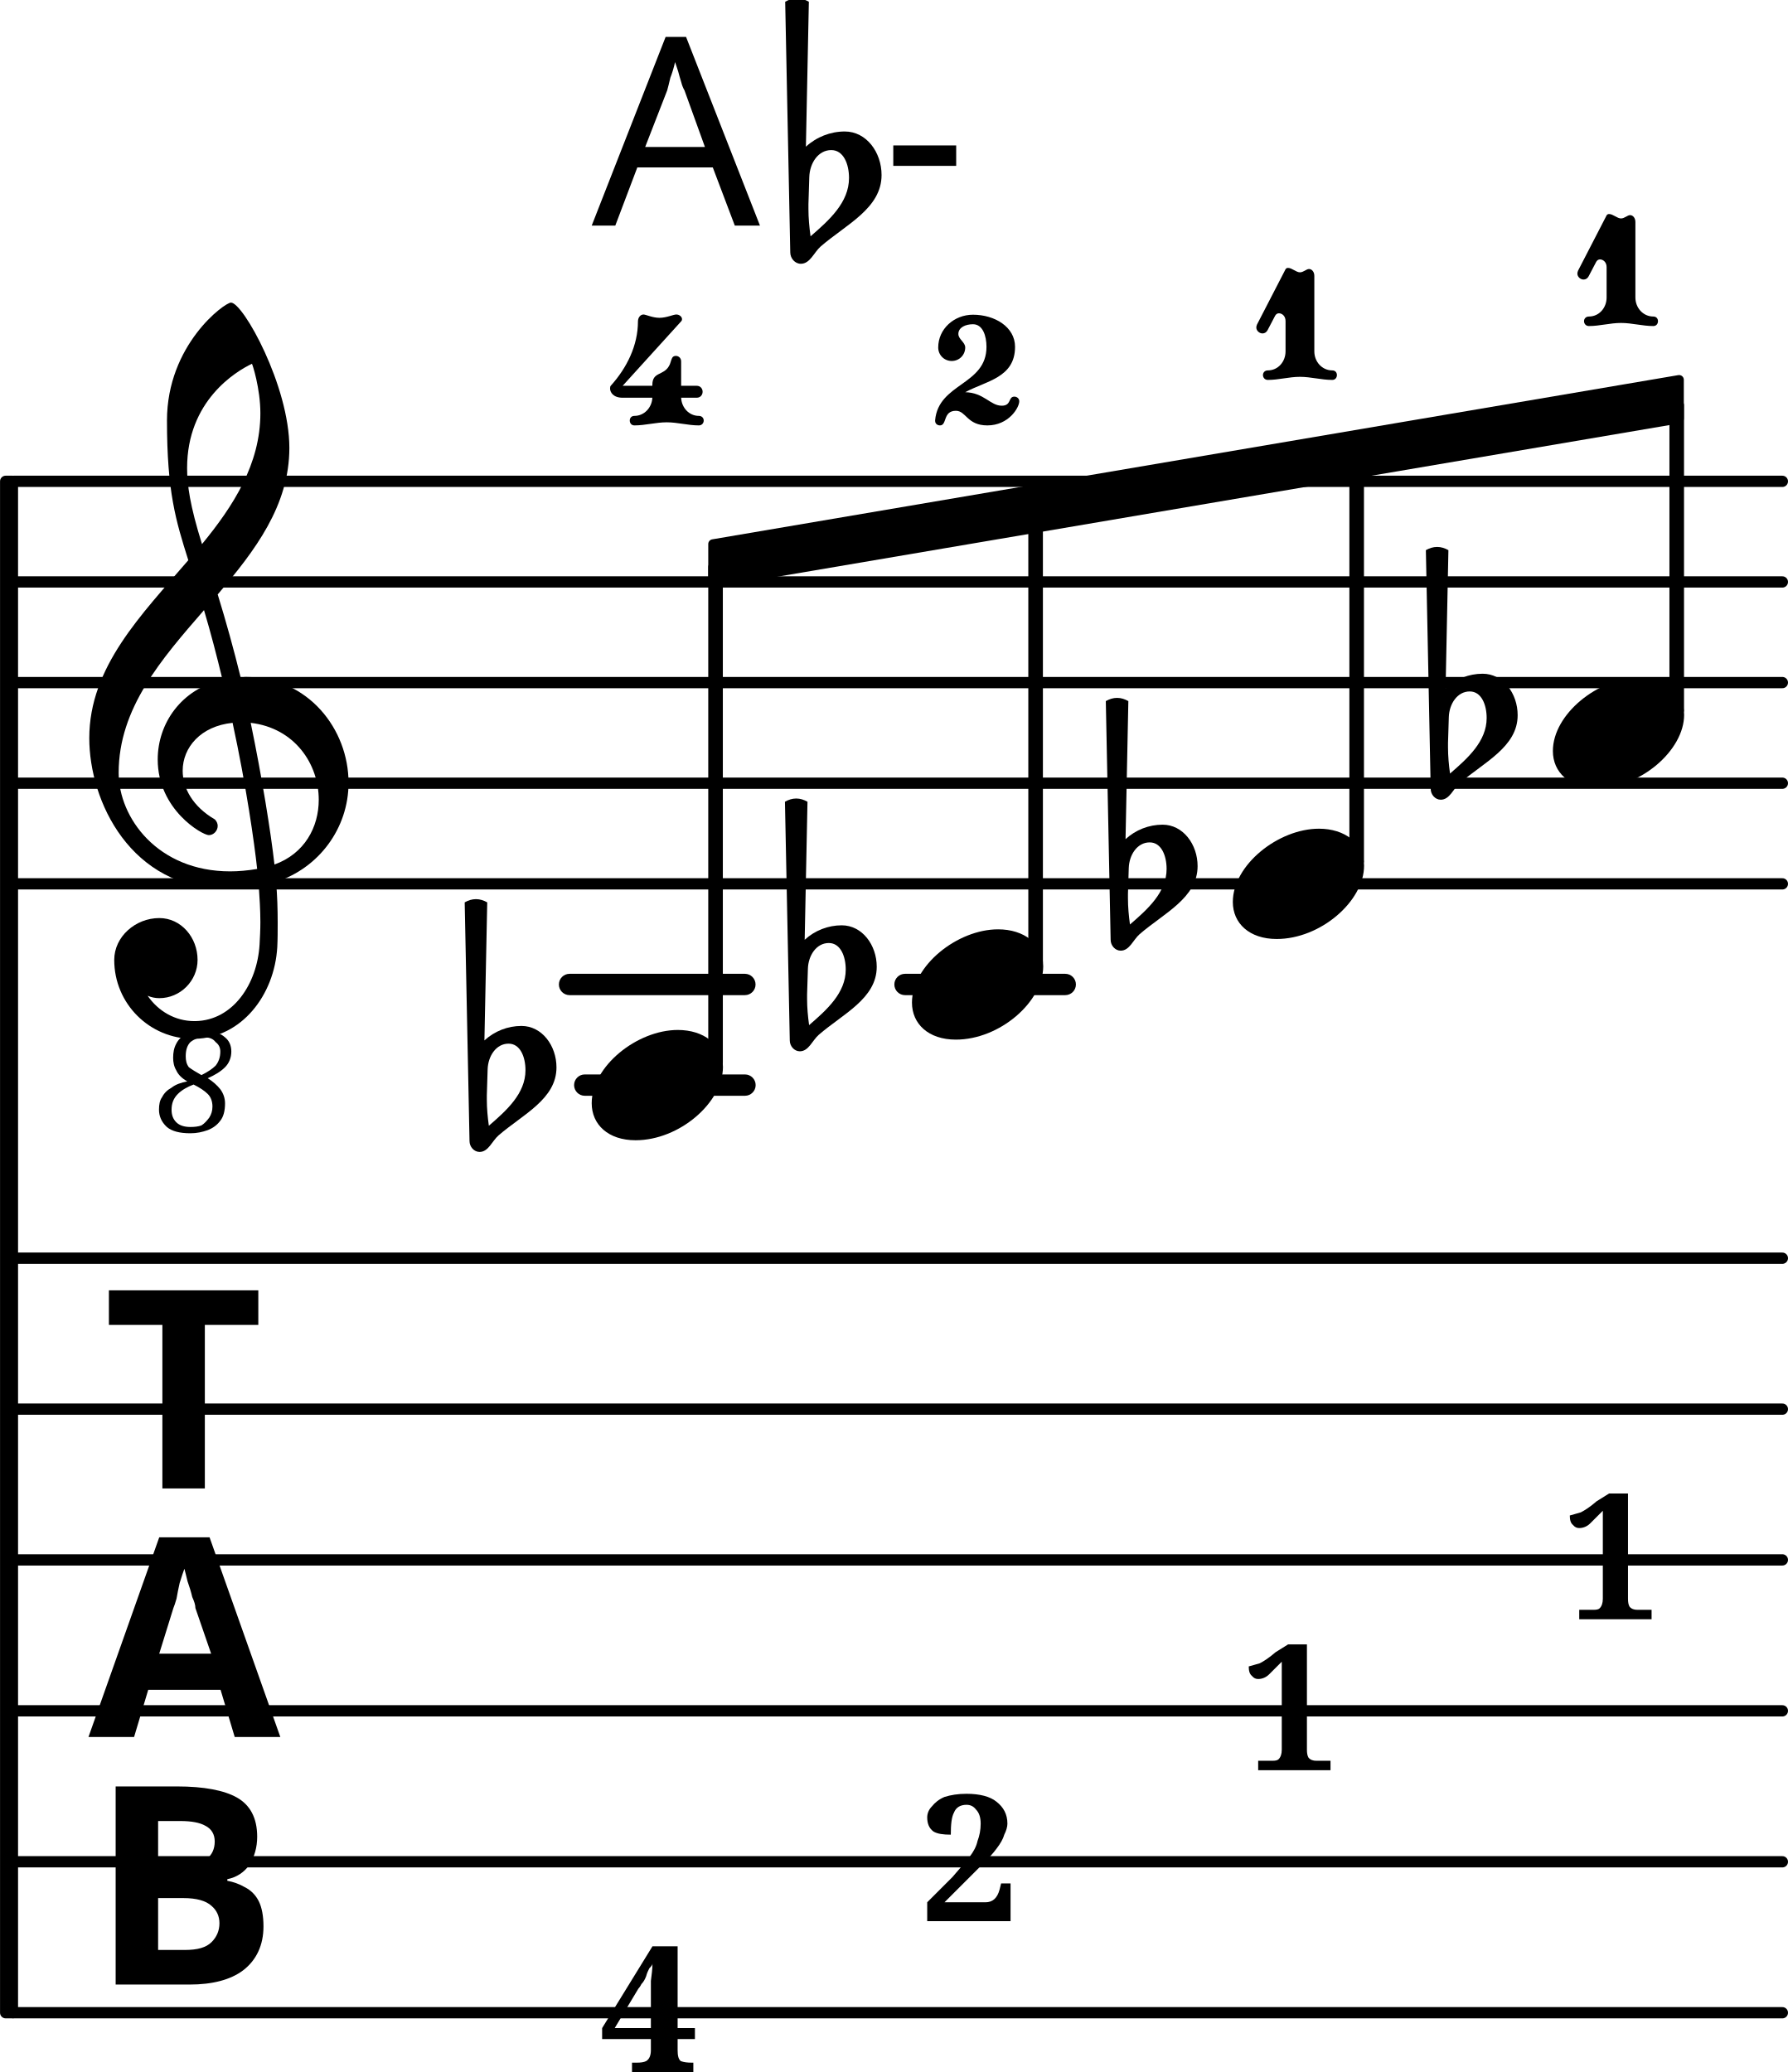
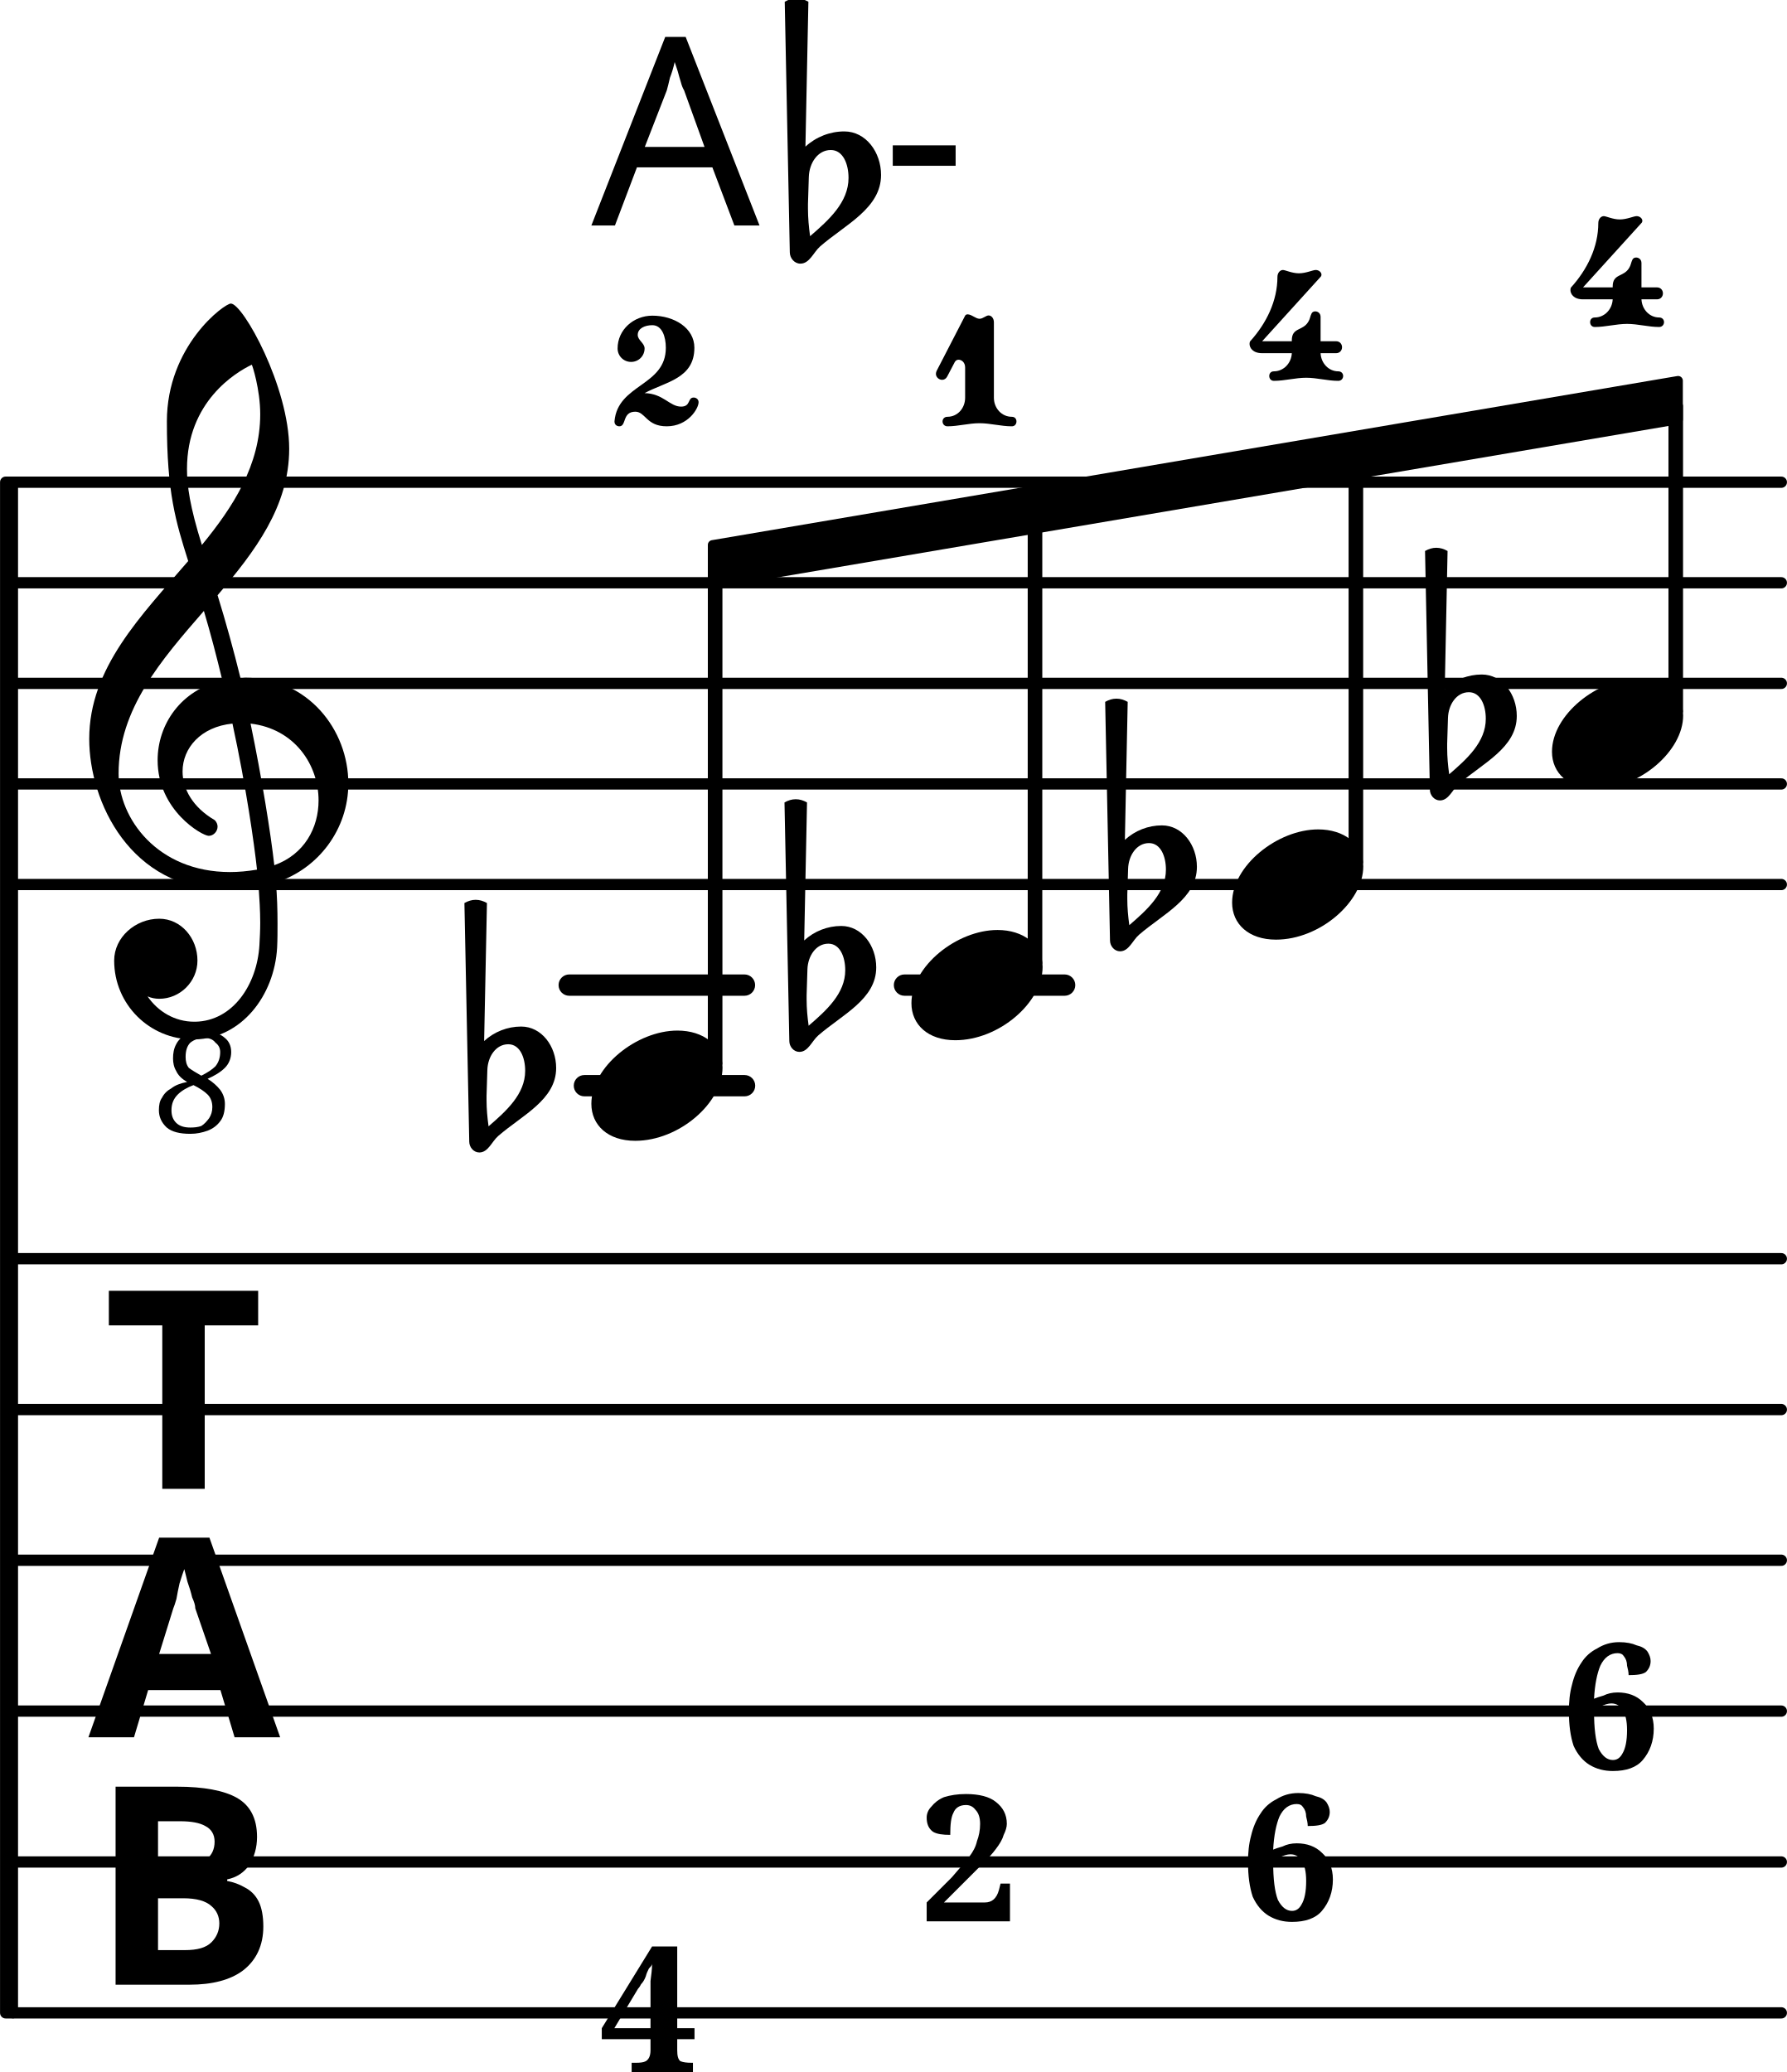
- <svg xmlns="http://www.w3.org/2000/svg" preserveAspectRatio="xMidYMid meet" viewBox="-0.079 -4.541 17.76 20.59">
+ <svg xmlns="http://www.w3.org/2000/svg" preserveAspectRatio="xMidYMid meet" viewBox="-0.079 -4.552 17.76 20.6">
  <g transform="translate(0, 5.242)">
    <rect x="8.807" y="-0.106" width="1.804" height="0.212" ry="0.106" fill="currentColor" />
  </g>
  <g transform="translate(0, 5.242)">
    <rect x="5.474" y="-0.106" width="1.954" height="0.212" ry="0.106" fill="currentColor" />
  </g>
  <g transform="translate(0, 6.242)">
    <rect x="5.625" y="-0.106" width="1.804" height="0.212" ry="0.106" fill="currentColor" />
  </g>
  <g transform="translate(0, 4.242)">
    <line stroke-linejoin="round" stroke-linecap="round" stroke-width="0.112" stroke="currentColor" x1="0.056" y1="0" x2="17.63" y2="0" />
  </g>
  <g transform="translate(0, 3.242)">
    <line stroke-linejoin="round" stroke-linecap="round" stroke-width="0.112" stroke="currentColor" x1="0.056" y1="0" x2="17.63" y2="0" />
  </g>
  <g transform="translate(0, 2.242)">
    <line stroke-linejoin="round" stroke-linecap="round" stroke-width="0.112" stroke="currentColor" x1="0.056" y1="0" x2="17.63" y2="0" />
  </g>
  <g transform="translate(0, 1.242)">
    <line stroke-linejoin="round" stroke-linecap="round" stroke-width="0.112" stroke="currentColor" x1="0.056" y1="0" x2="17.63" y2="0" />
  </g>
  <g transform="translate(0, 0.2422)">
    <line stroke-linejoin="round" stroke-linecap="round" stroke-width="0.112" stroke="currentColor" x1="0.056" y1="0" x2="17.63" y2="0" />
  </g>
  <g transform="translate(0, 15.46)">
    <line stroke-linejoin="round" stroke-linecap="round" stroke-width="0.112" stroke="currentColor" x1="0.056" y1="0" x2="17.63" y2="0" />
  </g>
  <g transform="translate(0, 13.96)">
    <line stroke-linejoin="round" stroke-linecap="round" stroke-width="0.112" stroke="currentColor" x1="0.056" y1="0" x2="17.63" y2="0" />
  </g>
  <g transform="translate(0, 12.46)">
    <line stroke-linejoin="round" stroke-linecap="round" stroke-width="0.112" stroke="currentColor" x1="0.056" y1="0" x2="17.63" y2="0" />
  </g>
  <g transform="translate(0, 10.96)">
    <line stroke-linejoin="round" stroke-linecap="round" stroke-width="0.112" stroke="currentColor" x1="0.056" y1="0" x2="17.63" y2="0" />
  </g>
  <g transform="translate(0, 9.462)">
    <line stroke-linejoin="round" stroke-linecap="round" stroke-width="0.112" stroke="currentColor" x1="0.056" y1="0" x2="17.63" y2="0" />
  </g>
  <g transform="translate(0, 7.962)">
    <line stroke-linejoin="round" stroke-linecap="round" stroke-width="0.112" stroke="currentColor" x1="0.056" y1="0" x2="17.63" y2="0" />
  </g>
  <g transform="translate(6.958, 1.058)">
    <polygon stroke-linejoin="round" stroke-linecap="round" stroke-width="0.094" fill="currentColor" stroke="currentColor" points="9.646 -1.825 9.646 -1.439 0.047 0.193 0.047 -0.193" />
  </g>
-   <g transform="translate(5.8, -2.299)">
+   <g transform="translate(5.8, -2.31)">
    <text font-family="sans" font-size="2.616" text-anchor="start" fill="currentColor">
      <tspan>A</tspan>
    </text>
  </g>
-   <g transform="translate(7.84, -2.617)">
+   <g transform="translate(7.84, -2.628)">
    <path transform="scale(0.0042, -0.0042)" d="M29 39l-2 -64v-11c0 -22 2 -43 5 -65c44 38 91 80 91 138c0 33 -13 66 -42 66c-31 0 -51 -31 -52 -64zM-28 454c9 5 18 8 28 8s19 -3 28 -8l-7 -343c25 23 58 36 92 36c51 0 87 -49 87 -103c0 -79 -84 -117 -144 -169c-16 -14 -25 -41 -47 -41c-14 0 -25 13 -25 27z" fill="currentColor" />
  </g>
-   <g transform="translate(8.687, -2.299)">
+   <g transform="translate(8.687, -2.31)">
    <text font-family="sans" font-size="2.616" text-anchor="start" fill="currentColor">
      <tspan>-</tspan>
    </text>
  </g>
  <g transform="translate(5.8, 6.242)">
    <path transform="scale(0.004, -0.004)" d="M0 -45c0 92 113 182 214 182c64 0 112 -36 112 -92c0 -88 -108 -182 -217 -182c-68 0 -109 39 -109 92z" fill="currentColor" />
  </g>
-   <g transform="translate(5.989, -0.3136)">
-     <path transform="scale(0.0022, -0.0022)" d="M148 501c10 0 41 -15 72 -15c32 0 63 15 76 15c15 0 26 -11 26 -21c0 -4 -1 -7 -4 -10l-264 -291h134v4c0 60 50 41 75 85c7 11 8 24 14 36c3 7 10 10 17 10c11 0 24 -8 24 -25v-110h70c18 0 27 -14 27 -27s-9 -27 -27 -27h-70c2 -45 36 -82 80 -82c14 0 22 -10 22 -21 s-8 -22 -22 -22c-49 0 -96 14 -145 14s-97 -14 -146 -14c-14 0 -21 11 -21 22s7 21 21 21c44 0 79 37 81 82h-134c-43 0 -57 25 -57 42c0 5 1 10 3 12c73 81 123 182 123 291c0 17 11 31 25 31z" fill="currentColor" />
+   <g transform="translate(6.03, -0.3136)">
+     <path transform="scale(0.0022, -0.0022)" d="M94 66c-60 0 -39 -66 -72 -66c-11 0 -22 7 -22 21v2c15 169 232 158 232 332c0 50 -17 102 -61 102c-33 0 -66 -14 -66 -44c0 -24 31 -37 31 -61c0 -34 -27 -61 -61 -61s-61 27 -61 61c0 84 72 148 157 148c98 0 190 -55 190 -145c0 -140 -131 -154 -225 -205 c85 -2 113 -61 165 -61c45 0 28 41 57 41c11 0 22 -8 22 -21c0 -29 -48 -109 -144 -109c-92 0 -96 66 -142 66z" fill="currentColor" />
  </g>
  <g transform="translate(0.8, 3.242)">
    <path transform="scale(0.004, -0.004)" d="M265 -635h-5c-108 0 -196 87 -196 196c0 58 53 104 112 104c54 0 95 -48 95 -104c0 -52 -43 -95 -95 -95c-10 0 -20 2 -29 6c26 -38 68 -63 116 -63h3zM403 150c28 -135 50 -272 59 -352c75 27 110 93 110 161c0 88 -59 178 -169 191zM75 26c0 -112 97 -245 277 -245 c21 0 43 2 67 6c-7 65 -27 206 -61 363c-79 -8 -124 -61 -124 -119c0 -43 25 -89 80 -121c5 -5 7 -11 7 -16c0 -12 -10 -23 -22 -23c-16 0 -127 63 -127 188c0 89 58 175 161 198c-14 58 -29 116 -46 173c-106 -122 -212 -244 -212 -404zM354 1194c30 0 145 -207 145 -361 c0 -143 -85 -255 -178 -364c21 -68 40 -137 57 -206c4 0 8 1 12 1c156 0 256 -130 256 -263c0 -113 -74 -212 -180 -246c3 -34 4 -68 4 -102c0 -20 0 -40 -1 -60c-7 -120 -89 -225 -204 -228l1 44c93 2 153 92 159 190c1 19 2 37 2 56c0 30 -2 60 -4 90 c-28 -5 -54 -8 -79 -8c-240 0 -342 219 -342 375c0 177 130 307 246 442c-31 98 -53 170 -53 347c0 188 143 293 159 293zM427 919c0 62 -20 123 -21 123c-40 -19 -161 -92 -161 -259c0 -42 7 -93 37 -189c78 95 145 199 145 325z" fill="currentColor" />
  </g>
  <g transform="translate(1.485, 6.705)">
    <text font-family="serif" font-style="italic" font-size="1.386" text-anchor="start" fill="currentColor">
      <tspan>8</tspan>
    </text>
  </g>
  <g transform="translate(5.888, 16.05)">
    <text font-family="serif" font-weight="bold" font-size="1.746" text-anchor="start" fill="currentColor">
      <tspan>4</tspan>
    </text>
  </g>
  <g transform="translate(0.9406, 10.25)">
    <text font-family="sans" font-weight="bold" font-size="2.772" text-anchor="start" fill="currentColor">
      <tspan>T</tspan>
    </text>
  </g>
  <g transform="translate(0.8, 12.72)">
    <text font-family="sans" font-weight="bold" font-size="2.772" text-anchor="start" fill="currentColor">
      <tspan>A</tspan>
    </text>
  </g>
  <g transform="translate(0.8201, 15.18)">
    <text font-family="sans" font-weight="bold" font-size="2.772" text-anchor="start" fill="currentColor">
      <tspan>B</tspan>
    </text>
  </g>
  <g transform="translate(7.03, 2.242)">
    <rect x="-0.072" y="-1.196" width="0.145" height="5.017" ry="0.047" fill="currentColor" />
  </g>
  <g transform="translate(4.65, 6.242)">
    <path transform="scale(0.004, -0.004)" d="M29 39l-2 -64v-11c0 -22 2 -43 5 -65c44 38 91 80 91 138c0 33 -13 66 -42 66c-31 0 -51 -31 -52 -64zM-28 454c9 5 18 8 28 8s19 -3 28 -8l-7 -343c25 23 58 36 92 36c51 0 87 -49 87 -103c0 -79 -84 -117 -144 -169c-16 -14 -25 -41 -47 -41c-14 0 -25 13 -25 27z" fill="currentColor" />
  </g>
  <g transform="translate(8.982, 5.242)">
    <path transform="scale(0.004, -0.004)" d="M0 -45c0 92 113 182 214 182c64 0 112 -36 112 -92c0 -88 -108 -182 -217 -182c-68 0 -109 39 -109 92z" fill="currentColor" />
  </g>
-   <g transform="translate(9.212, -0.3136)">
-     <path transform="scale(0.0022, -0.0022)" d="M94 66c-60 0 -39 -66 -72 -66c-11 0 -22 7 -22 21v2c15 169 232 158 232 332c0 50 -17 102 -61 102c-33 0 -66 -14 -66 -44c0 -24 31 -37 31 -61c0 -34 -27 -61 -61 -61s-61 27 -61 61c0 84 72 148 157 148c98 0 190 -55 190 -145c0 -140 -131 -154 -225 -205 c85 -2 113 -61 165 -61c45 0 28 41 57 41c11 0 22 -8 22 -21c0 -29 -48 -109 -144 -109c-92 0 -96 66 -142 66z" fill="currentColor" />
+   <g transform="translate(9.232, -0.3136)">
+     <path transform="scale(0.0022, -0.0022)" d="M194 486c16 0 29 15 41 15c13 0 24 -13 24 -31v-341c0 -47 35 -86 81 -86c14 0 21 -10 21 -21s-7 -22 -21 -22c-49 0 -97 14 -146 14s-96 -14 -145 -14c-14 0 -22 11 -22 22s8 21 22 21c46 0 80 39 80 86v137c0 23 -16 35 -30 35c-7 0 -13 -4 -17 -11l-34 -65 c-5 -10 -14 -15 -23 -15c-14 0 -28 12 -28 27c0 4 1 8 3 13l129 250c2 4 7 6 11 6c18 0 37 -20 54 -20z" fill="currentColor" />
  </g>
  <g transform="translate(9.071, 14.55)">
    <text font-family="serif" font-weight="bold" font-size="1.746" text-anchor="start" fill="currentColor">
      <tspan>2</tspan>
    </text>
  </g>
  <g transform="translate(10.21, 2.242)">
    <rect x="-0.072" y="-1.732" width="0.145" height="4.553" ry="0.047" fill="currentColor" />
  </g>
  <g transform="translate(7.832, 5.242)">
    <path transform="scale(0.004, -0.004)" d="M29 39l-2 -64v-11c0 -22 2 -43 5 -65c44 38 91 80 91 138c0 33 -13 66 -42 66c-31 0 -51 -31 -52 -64zM-28 454c9 5 18 8 28 8s19 -3 28 -8l-7 -343c25 23 58 36 92 36c51 0 87 -49 87 -103c0 -79 -84 -117 -144 -169c-16 -14 -25 -41 -47 -41c-14 0 -25 13 -25 27z" fill="currentColor" />
  </g>
  <g transform="translate(12.17, 4.242)">
    <path transform="scale(0.004, -0.004)" d="M0 -45c0 92 113 182 214 182c64 0 112 -36 112 -92c0 -88 -108 -182 -217 -182c-68 0 -109 39 -109 92z" fill="currentColor" />
  </g>
-   <g transform="translate(12.41, -0.7656)">
-     <path transform="scale(0.0022, -0.0022)" d="M194 486c16 0 29 15 41 15c13 0 24 -13 24 -31v-341c0 -47 35 -86 81 -86c14 0 21 -10 21 -21s-7 -22 -21 -22c-49 0 -97 14 -146 14s-96 -14 -145 -14c-14 0 -22 11 -22 22s8 21 22 21c46 0 80 39 80 86v137c0 23 -16 35 -30 35c-7 0 -13 -4 -17 -11l-34 -65 c-5 -10 -14 -15 -23 -15c-14 0 -28 12 -28 27c0 4 1 8 3 13l129 250c2 4 7 6 11 6c18 0 37 -20 54 -20z" fill="currentColor" />
+   <g transform="translate(12.35, -0.7656)">
+     <path transform="scale(0.0022, -0.0022)" d="M148 501c10 0 41 -15 72 -15c32 0 63 15 76 15c15 0 26 -11 26 -21c0 -4 -1 -7 -4 -10l-264 -291h134v4c0 60 50 41 75 85c7 11 8 24 14 36c3 7 10 10 17 10c11 0 24 -8 24 -25v-110h70c18 0 27 -14 27 -27s-9 -27 -27 -27h-70c2 -45 36 -82 80 -82c14 0 22 -10 22 -21 s-8 -22 -22 -22c-49 0 -96 14 -145 14s-97 -14 -146 -14c-14 0 -21 11 -21 22s7 21 21 21c44 0 79 37 81 82h-134c-43 0 -57 25 -57 42c0 5 1 10 3 12c73 81 123 182 123 291c0 17 11 31 25 31z" fill="currentColor" />
  </g>
-   <g transform="translate(12.25, 13.05)">
+   <g transform="translate(12.25, 14.54)">
    <text font-family="serif" font-weight="bold" font-size="1.746" text-anchor="start" fill="currentColor">
-       <tspan>1</tspan>
+       <tspan>6</tspan>
    </text>
  </g>
  <g transform="translate(13.4, 2.242)">
    <rect x="-0.072" y="-2.268" width="0.145" height="4.088" ry="0.047" fill="currentColor" />
  </g>
  <g transform="translate(11.02, 4.242)">
    <path transform="scale(0.004, -0.004)" d="M29 39l-2 -64v-11c0 -22 2 -43 5 -65c44 38 91 80 91 138c0 33 -13 66 -42 66c-31 0 -51 -31 -52 -64zM-28 454c9 5 18 8 28 8s19 -3 28 -8l-7 -343c25 23 58 36 92 36c51 0 87 -49 87 -103c0 -79 -84 -117 -144 -169c-16 -14 -25 -41 -47 -41c-14 0 -25 13 -25 27z" fill="currentColor" />
  </g>
  <g transform="translate(15.35, 2.742)">
    <path transform="scale(0.004, -0.004)" d="M0 -45c0 92 113 182 214 182c64 0 112 -36 112 -92c0 -88 -108 -182 -217 -182c-68 0 -109 39 -109 92z" fill="currentColor" />
  </g>
-   <g transform="translate(15.6, -1.301)">
-     <path transform="scale(0.0022, -0.0022)" d="M194 486c16 0 29 15 41 15c13 0 24 -13 24 -31v-341c0 -47 35 -86 81 -86c14 0 21 -10 21 -21s-7 -22 -21 -22c-49 0 -97 14 -146 14s-96 -14 -145 -14c-14 0 -22 11 -22 22s8 21 22 21c46 0 80 39 80 86v137c0 23 -16 35 -30 35c-7 0 -13 -4 -17 -11l-34 -65 c-5 -10 -14 -15 -23 -15c-14 0 -28 12 -28 27c0 4 1 8 3 13l129 250c2 4 7 6 11 6c18 0 37 -20 54 -20z" fill="currentColor" />
+   <g transform="translate(15.54, -1.301)">
+     <path transform="scale(0.0022, -0.0022)" d="M148 501c10 0 41 -15 72 -15c32 0 63 15 76 15c15 0 26 -11 26 -21c0 -4 -1 -7 -4 -10l-264 -291h134v4c0 60 50 41 75 85c7 11 8 24 14 36c3 7 10 10 17 10c11 0 24 -8 24 -25v-110h70c18 0 27 -14 27 -27s-9 -27 -27 -27h-70c2 -45 36 -82 80 -82c14 0 22 -10 22 -21 s-8 -22 -22 -22c-49 0 -96 14 -145 14s-97 -14 -146 -14c-14 0 -21 11 -21 22s7 21 21 21c44 0 79 37 81 82h-134c-43 0 -57 25 -57 42c0 5 1 10 3 12c73 81 123 182 123 291c0 17 11 31 25 31z" fill="currentColor" />
  </g>
-   <g transform="translate(15.44, 11.55)">
+   <g transform="translate(15.44, 13.04)">
    <text font-family="serif" font-weight="bold" font-size="1.746" text-anchor="start" fill="currentColor">
-       <tspan>1</tspan>
+       <tspan>6</tspan>
    </text>
  </g>
  <g transform="translate(16.58, 2.242)">
    <rect x="-0.072" y="-2.804" width="0.145" height="3.124" ry="0.047" fill="currentColor" />
  </g>
  <g transform="translate(14.2, 2.742)">
    <path transform="scale(0.004, -0.004)" d="M29 39l-2 -64v-11c0 -22 2 -43 5 -65c44 38 91 80 91 138c0 33 -13 66 -42 66c-31 0 -51 -31 -52 -64zM-28 454c9 5 18 8 28 8s19 -3 28 -8l-7 -343c25 23 58 36 92 36c51 0 87 -49 87 -103c0 -79 -84 -117 -144 -169c-16 -14 -25 -41 -47 -41c-14 0 -25 13 -25 27z" fill="currentColor" />
  </g>
  <g transform="translate(-0.0786, 7.852)">
    <rect x="0" y="-7.666" width="0.179" height="15.33" ry="0.056" fill="currentColor" />
  </g>
</svg>
